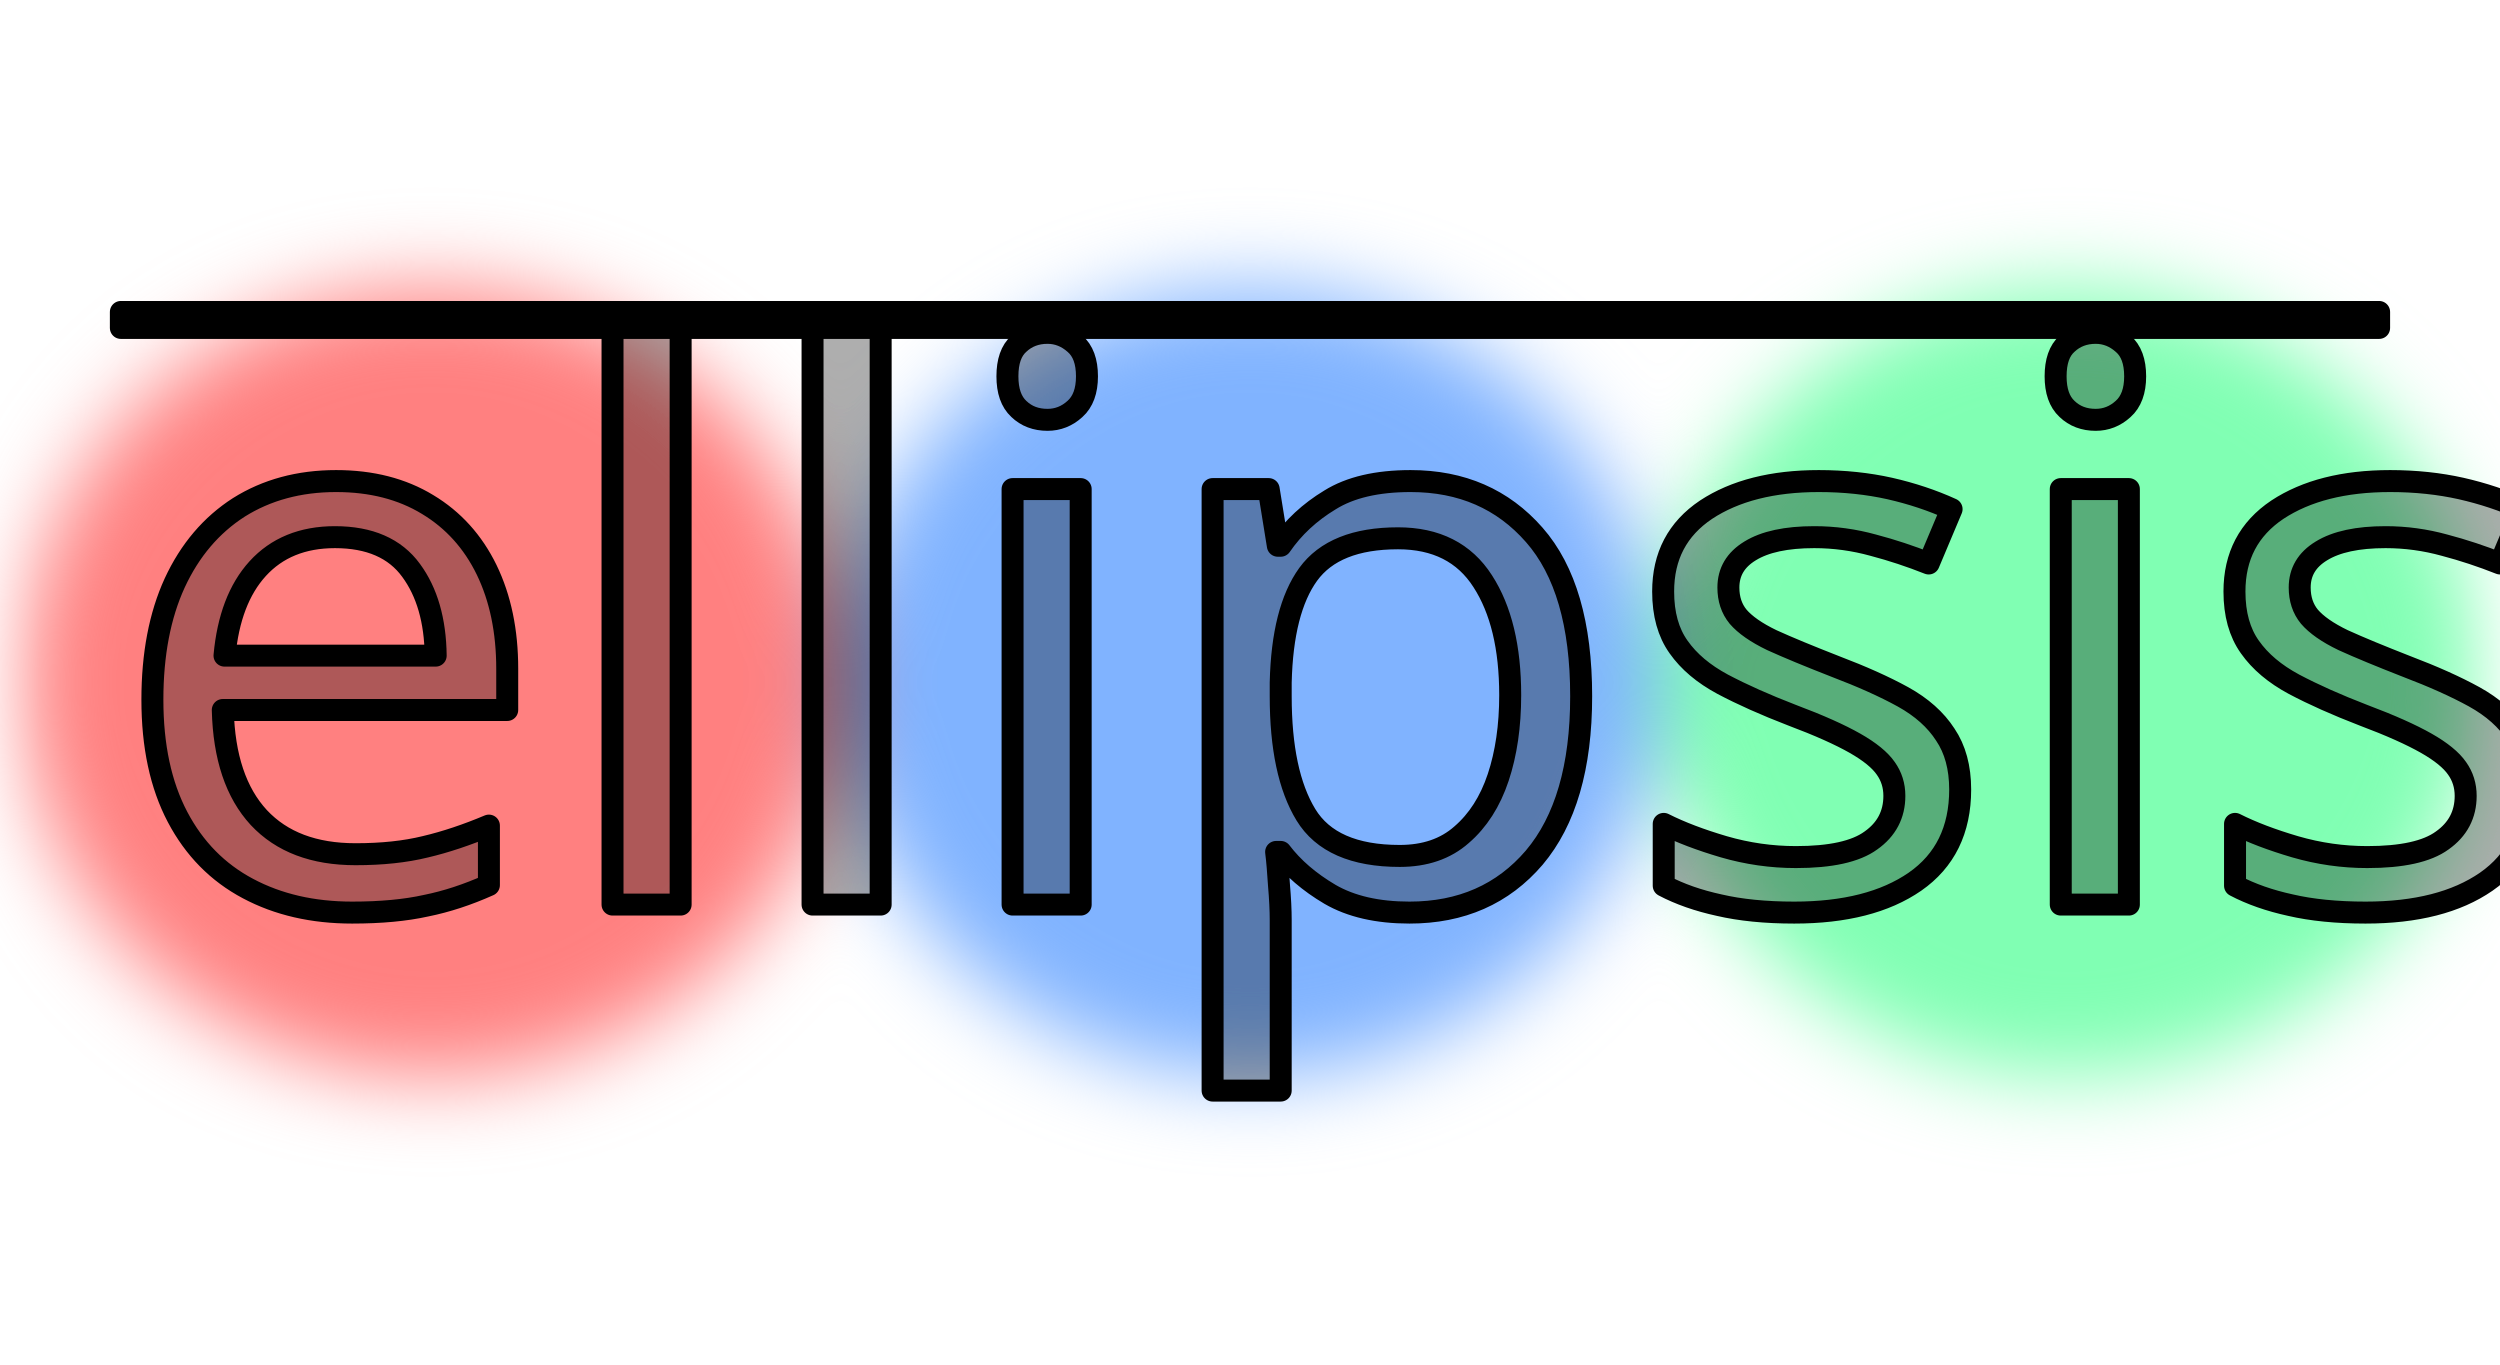
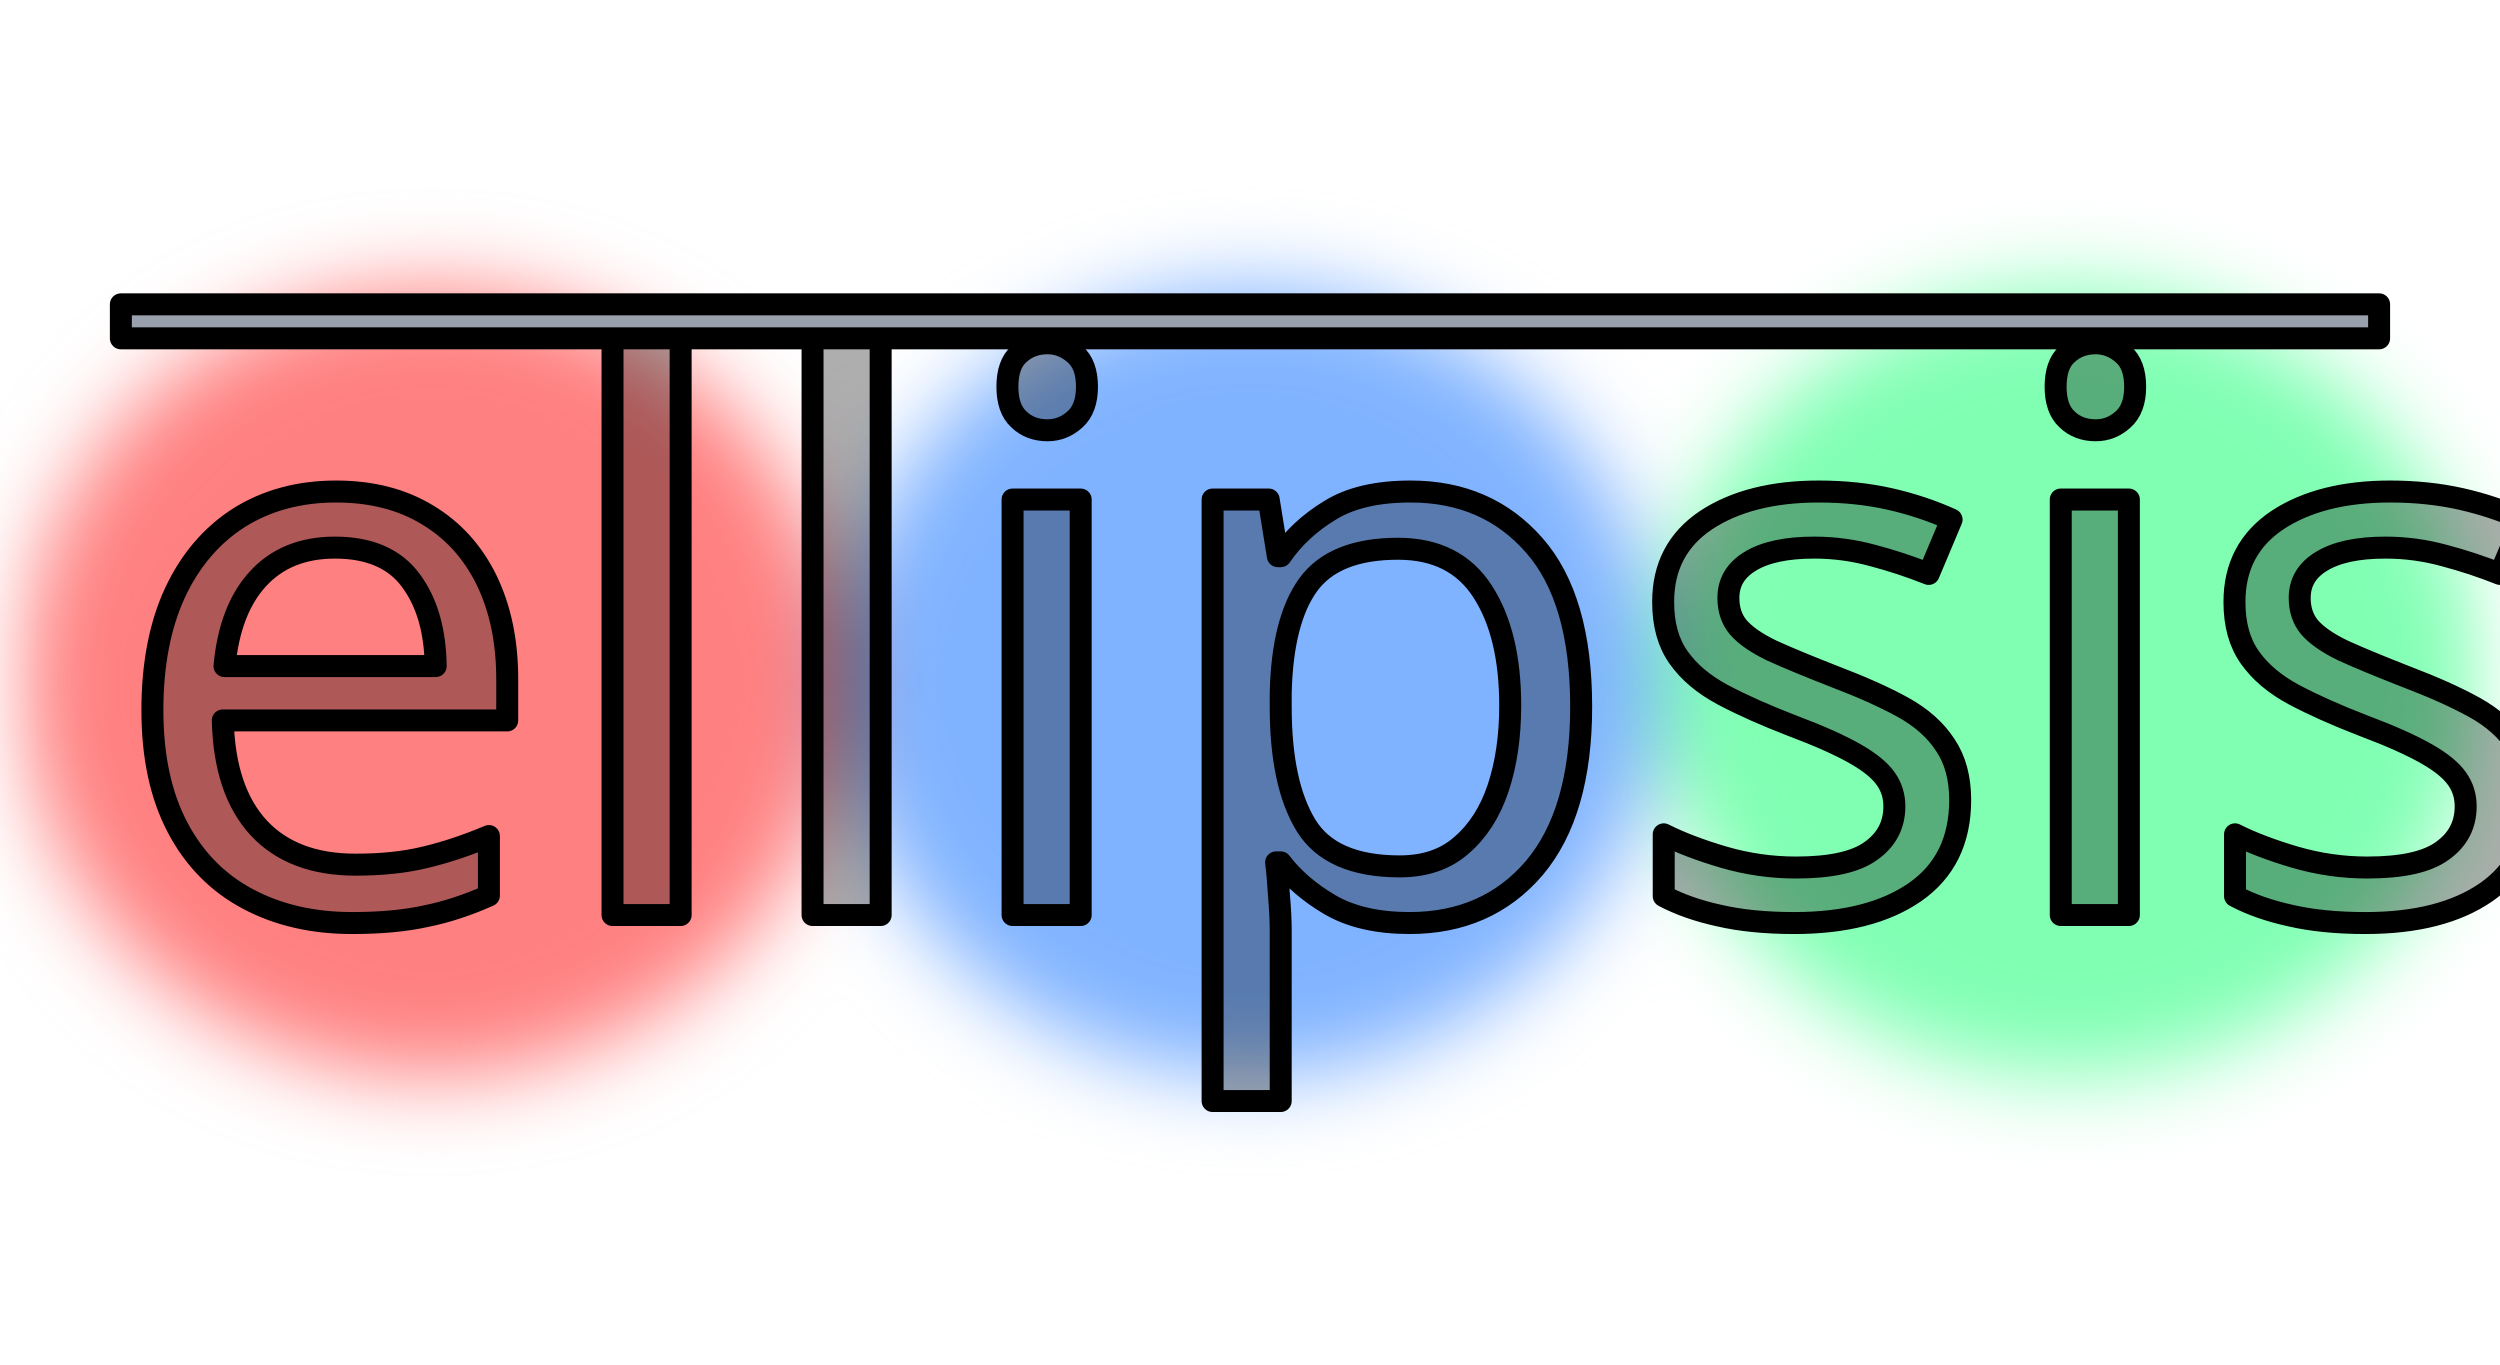
<svg xmlns="http://www.w3.org/2000/svg" xmlns:ns1="http://www.openswatchbook.org/uri/2009/osb" width="68.254mm" height="37.246mm" viewBox="0 0 68.254 37.246" version="1.1" id="svg8">
  <defs id="defs2">
    <linearGradient id="linearGradient2885" ns1:paint="solid">
      <stop style="stop-color:#ffffff;stop-opacity:1;" offset="0" id="stop2883" />
    </linearGradient>
    <filter style="color-interpolation-filters:sRGB" id="filter1462" x="-0.045" width="1.091" y="-0.321" height="1.643">
      <feGaussianBlur stdDeviation="1.164" id="feGaussianBlur1464" />
    </filter>
  </defs>
  <g id="layer3" style="filter:url(#filter1462)">
    <ellipse id="path11-8-3-7" cx="56.468" cy="18.623" rx="11.191" ry="10.757" style="fill:#80ffb3;stroke:none;stroke-width:1.515;stroke-linecap:round;stroke-linejoin:round;stroke-miterlimit:4;stroke-dasharray:none;stroke-opacity:1" />
    <ellipse id="path11-8-3-0" cx="11.786" cy="18.623" rx="11.191" ry="10.757" style="fill:#ff8080;stroke:none;stroke-width:1.515;stroke-linecap:round;stroke-linejoin:round;stroke-miterlimit:4;stroke-dasharray:none;stroke-opacity:1" />
    <ellipse id="path11-8-3" cx="34.127" cy="18.623" rx="11.191" ry="10.757" style="fill:#80b3ff;stroke:none;stroke-width:1.515;stroke-linecap:round;stroke-linejoin:round;stroke-miterlimit:4;stroke-dasharray:none;stroke-opacity:1" />
  </g>
  <g id="layer1" transform="translate(-65.63636,-126.9051)" />
  <g id="layer2" transform="translate(-65.63636,-126.9051)">
-     <text xml:space="preserve" style="font-style:normal;font-weight:normal;font-size:21.167px;line-height:1.25;font-family:sans-serif;mix-blend-mode:multiply;fill:#9e9e9e;fill-opacity:0.831;stroke:#000000;stroke-width:0.6;stroke-linecap:round;stroke-linejoin:round;stroke-miterlimit:4;stroke-dasharray:none;stroke-opacity:1" x="68.625" y="151.601" id="text106">
-       <tspan id="tspan104" x="68.625" y="151.601" style="font-style:normal;font-variant:normal;font-weight:normal;font-stretch:normal;font-family:'Baloo 2';-inkscape-font-specification:'Baloo 2, ';fill:#9e9e9e;fill-opacity:0.831;stroke:#000000;stroke-width:0.6;stroke-linecap:round;stroke-linejoin:round;stroke-miterlimit:4;stroke-dasharray:none;stroke-opacity:1">ellipsis</tspan>
+     <text xml:space="preserve" style="font-style:normal;font-weight:normal;font-size:21.167px;line-height:1.25;font-family:sans-serif;mix-blend-mode:multiply;fill:#9e9e9e;fill-opacity:0.831;stroke:#000000;stroke-width:0.6;stroke-linecap:round;stroke-linejoin:round;stroke-miterlimit:4;stroke-dasharray:none;stroke-opacity:1" x="68.625" y="151.884" id="text106">
+       <tspan id="tspan104" x="68.625" y="151.884" style="font-style:normal;font-variant:normal;font-weight:normal;font-stretch:normal;font-family:'Baloo 2';-inkscape-font-specification:'Baloo 2, ';fill:#9e9e9e;fill-opacity:0.831;stroke:#000000;stroke-width:0.6;stroke-linecap:round;stroke-linejoin:round;stroke-miterlimit:4;stroke-dasharray:none;stroke-opacity:1">ellipsis</tspan>
    </text>
-     <rect style="fill:#9e9e9e;fill-opacity:0.831;stroke:#000000;stroke-width:0.6;stroke-linecap:round;stroke-linejoin:round;stroke-miterlimit:4;stroke-dasharray:none;stroke-opacity:1" id="rect2897" width="61.654" height="0.436" x="68.936" y="135.422" />
+     <rect style="fill:#99a1ae;fill-opacity:1;stroke:#000000;stroke-width:0.6;stroke-linecap:round;stroke-linejoin:round;stroke-miterlimit:4;stroke-dasharray:none;stroke-opacity:1" id="rect2897" width="61.654" height="0.928" x="68.936" y="135.214" />
  </g>
</svg>
